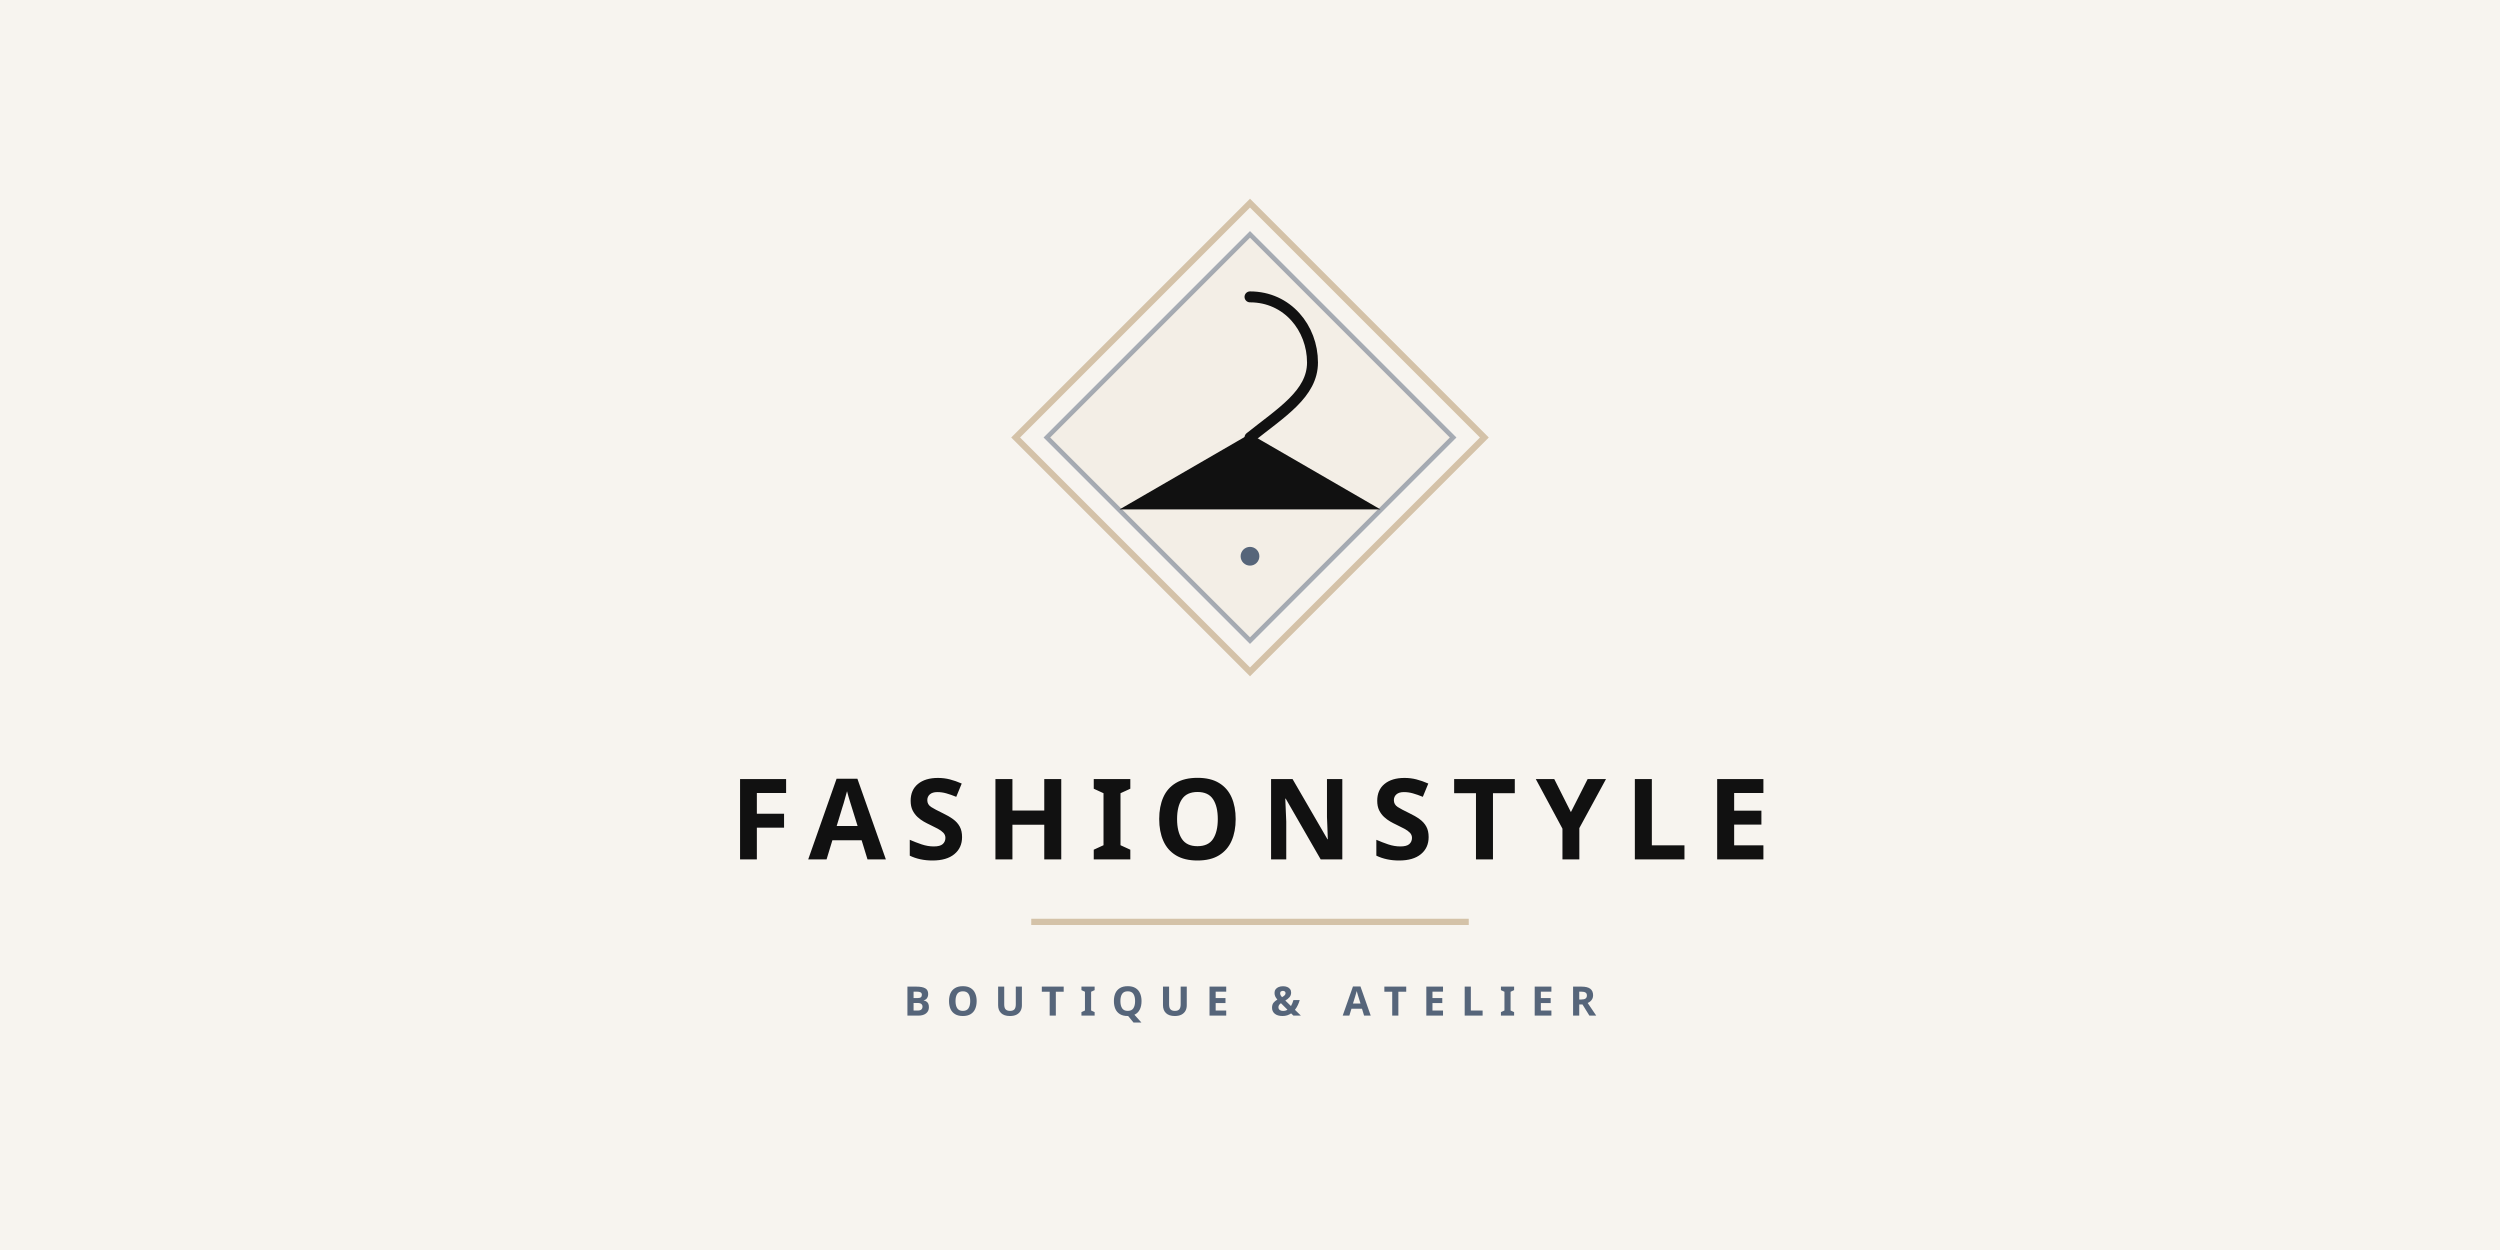
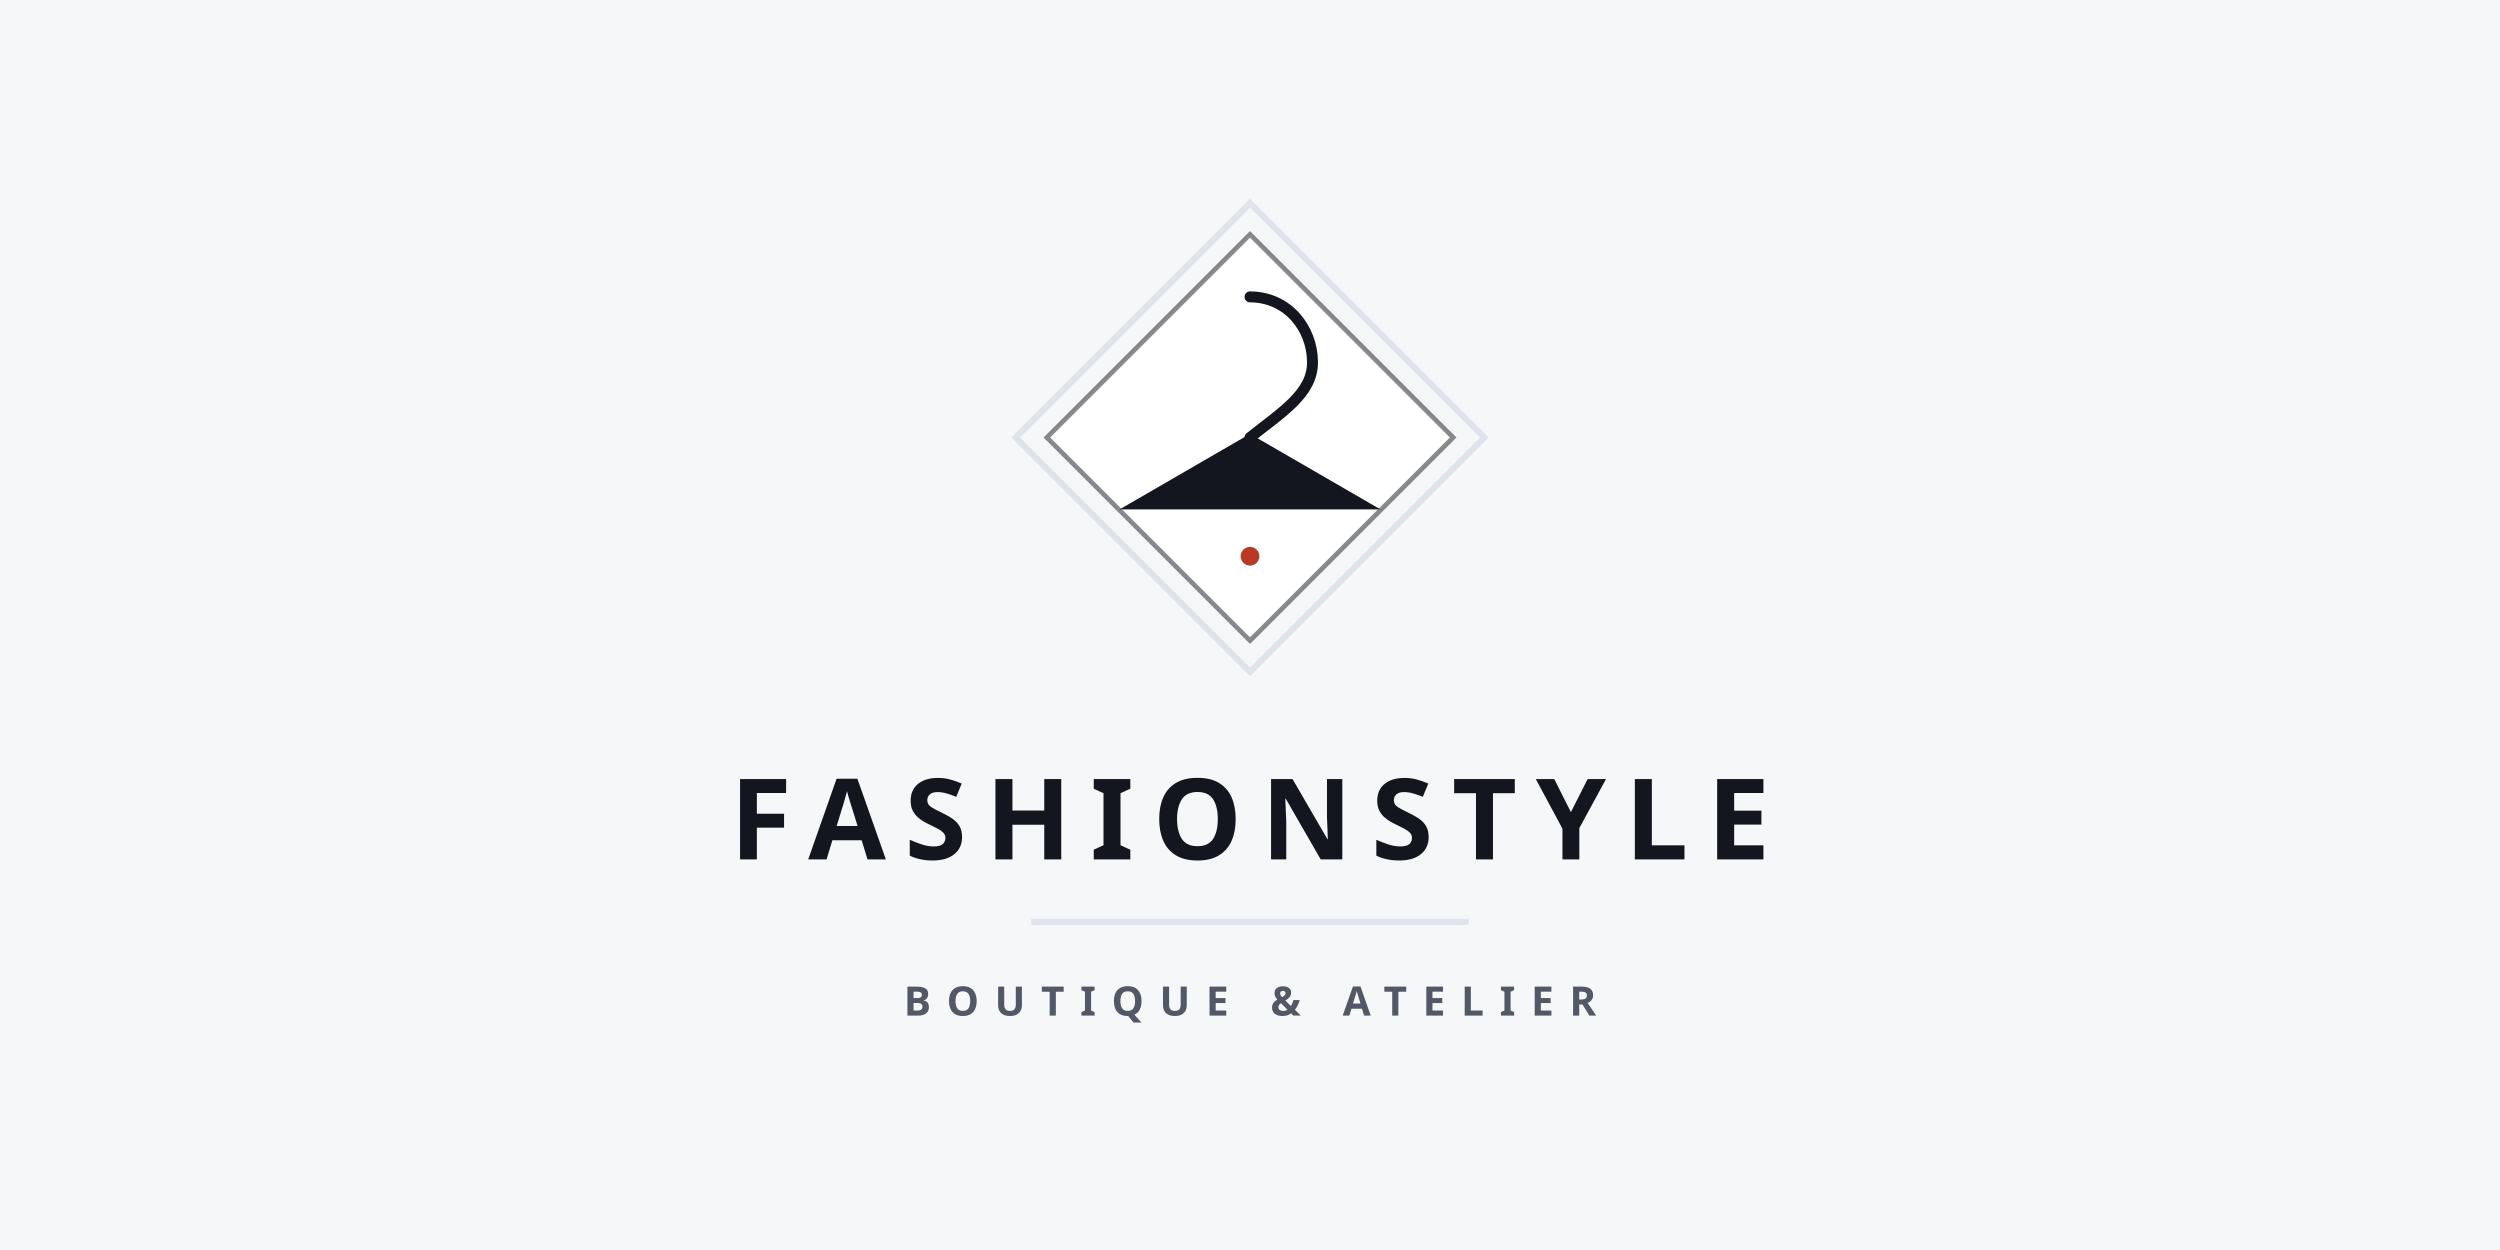
<svg xmlns="http://www.w3.org/2000/svg" viewBox="0 0 800 400" width="800" height="400">
-   <rect width="800" height="400" fill="#F7F4EF" />
+   <rect width="800" height="400" fill="#F6F7F9" />
  <g transform="translate(400, 140)">
-     <polygon points="0,-75 75,0 0,75 -75,0" fill="none" stroke="#D4C2A8" stroke-width="2" />
-     <polygon points="0,-65 65,0 0,65 -65,0" fill="#F3EEE6" stroke="#56657A" stroke-width="1.5" stroke-opacity="0.5" />
-     <path d="M 0 -45 C 12 -45 20 -35 20 -24 C 20 -14 10 -8 0 0" fill="none" stroke="#111111" stroke-width="3.5" stroke-linecap="round" />
-     <path d="M 0 0 L -38 22 L 38 22 Z" fill="#111111" stroke="#111111" stroke-width="2" />
-     <circle cx="0" cy="38" r="3" fill="#56657A" />
+     <polygon points="0,-75 75,0 0,75 -75,0" fill="none" stroke="#DFE3EC" stroke-width="2" />
+     <polygon points="0,-65 65,0 0,65 -65,0" fill="#FFFFFF" stroke="#14161F" stroke-width="1.5" stroke-opacity="0.5" />
+     <path d="M 0 -45 C 12 -45 20 -35 20 -24 C 20 -14 10 -8 0 0" fill="none" stroke="#14161F" stroke-width="3.5" stroke-linecap="round" />
+     <path d="M 0 0 L -38 22 L 38 22 Z" fill="#14161F" stroke="#14161F" stroke-width="2" />
+     <circle cx="0" cy="38" r="3" fill="#B83A24" />
  </g>
-   <text x="400" y="275" font-family="'Poppins', sans-serif" font-size="36" font-weight="800" letter-spacing="6" fill="#111111" text-anchor="middle">FASHIONSTYLE</text>
-   <line x1="330" y1="295" x2="470" y2="295" stroke="#D4C2A8" stroke-width="2" />
-   <text x="400" y="325" font-family="'Montserrat', sans-serif" font-size="13" font-weight="600" letter-spacing="5" fill="#56657A" text-anchor="middle">BOUTIQUE &amp; ATELIER</text>
+   <text x="400" y="275" font-family="'Space Grotesk', sans-serif" font-size="36" font-weight="800" letter-spacing="6" fill="#14161F" text-anchor="middle">FASHIONSTYLE</text>
+   <line x1="330" y1="295" x2="470" y2="295" stroke="#DFE3EC" stroke-width="2" />
+   <text x="400" y="325" font-family="'Plus Jakarta Sans', sans-serif" font-size="13" font-weight="600" letter-spacing="5" fill="#525866" text-anchor="middle">BOUTIQUE &amp; ATELIER</text>
</svg>
